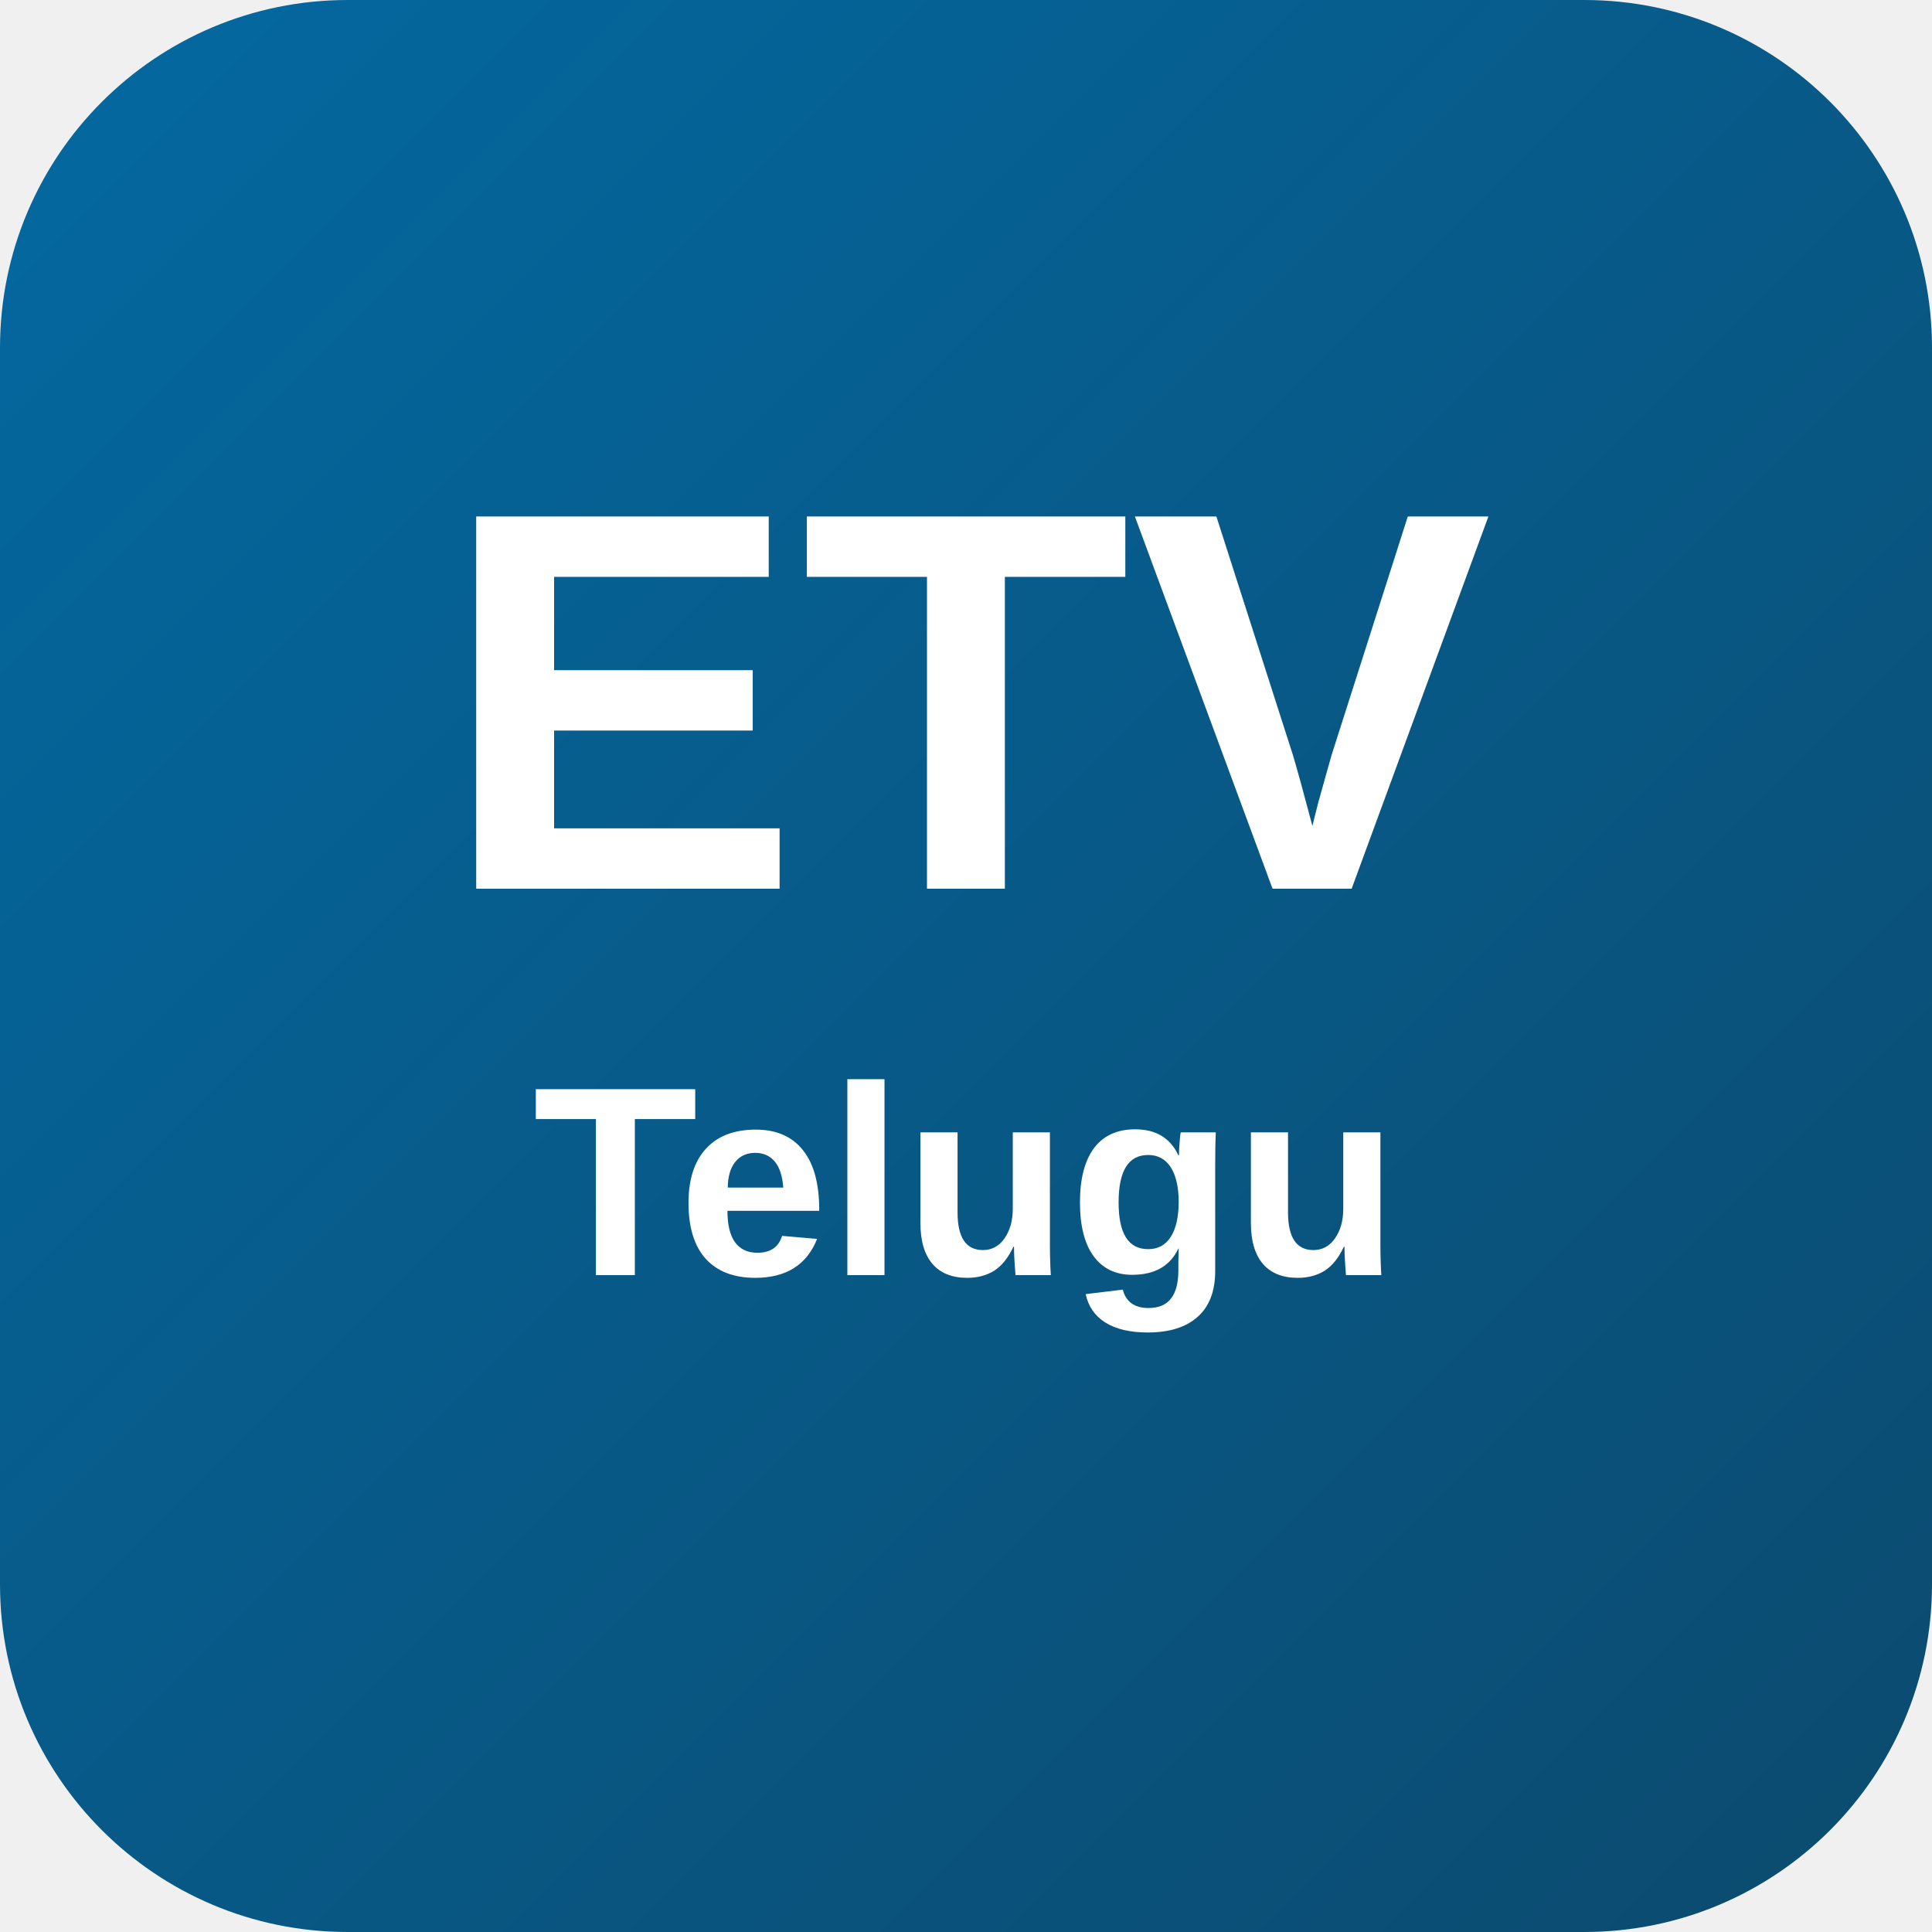
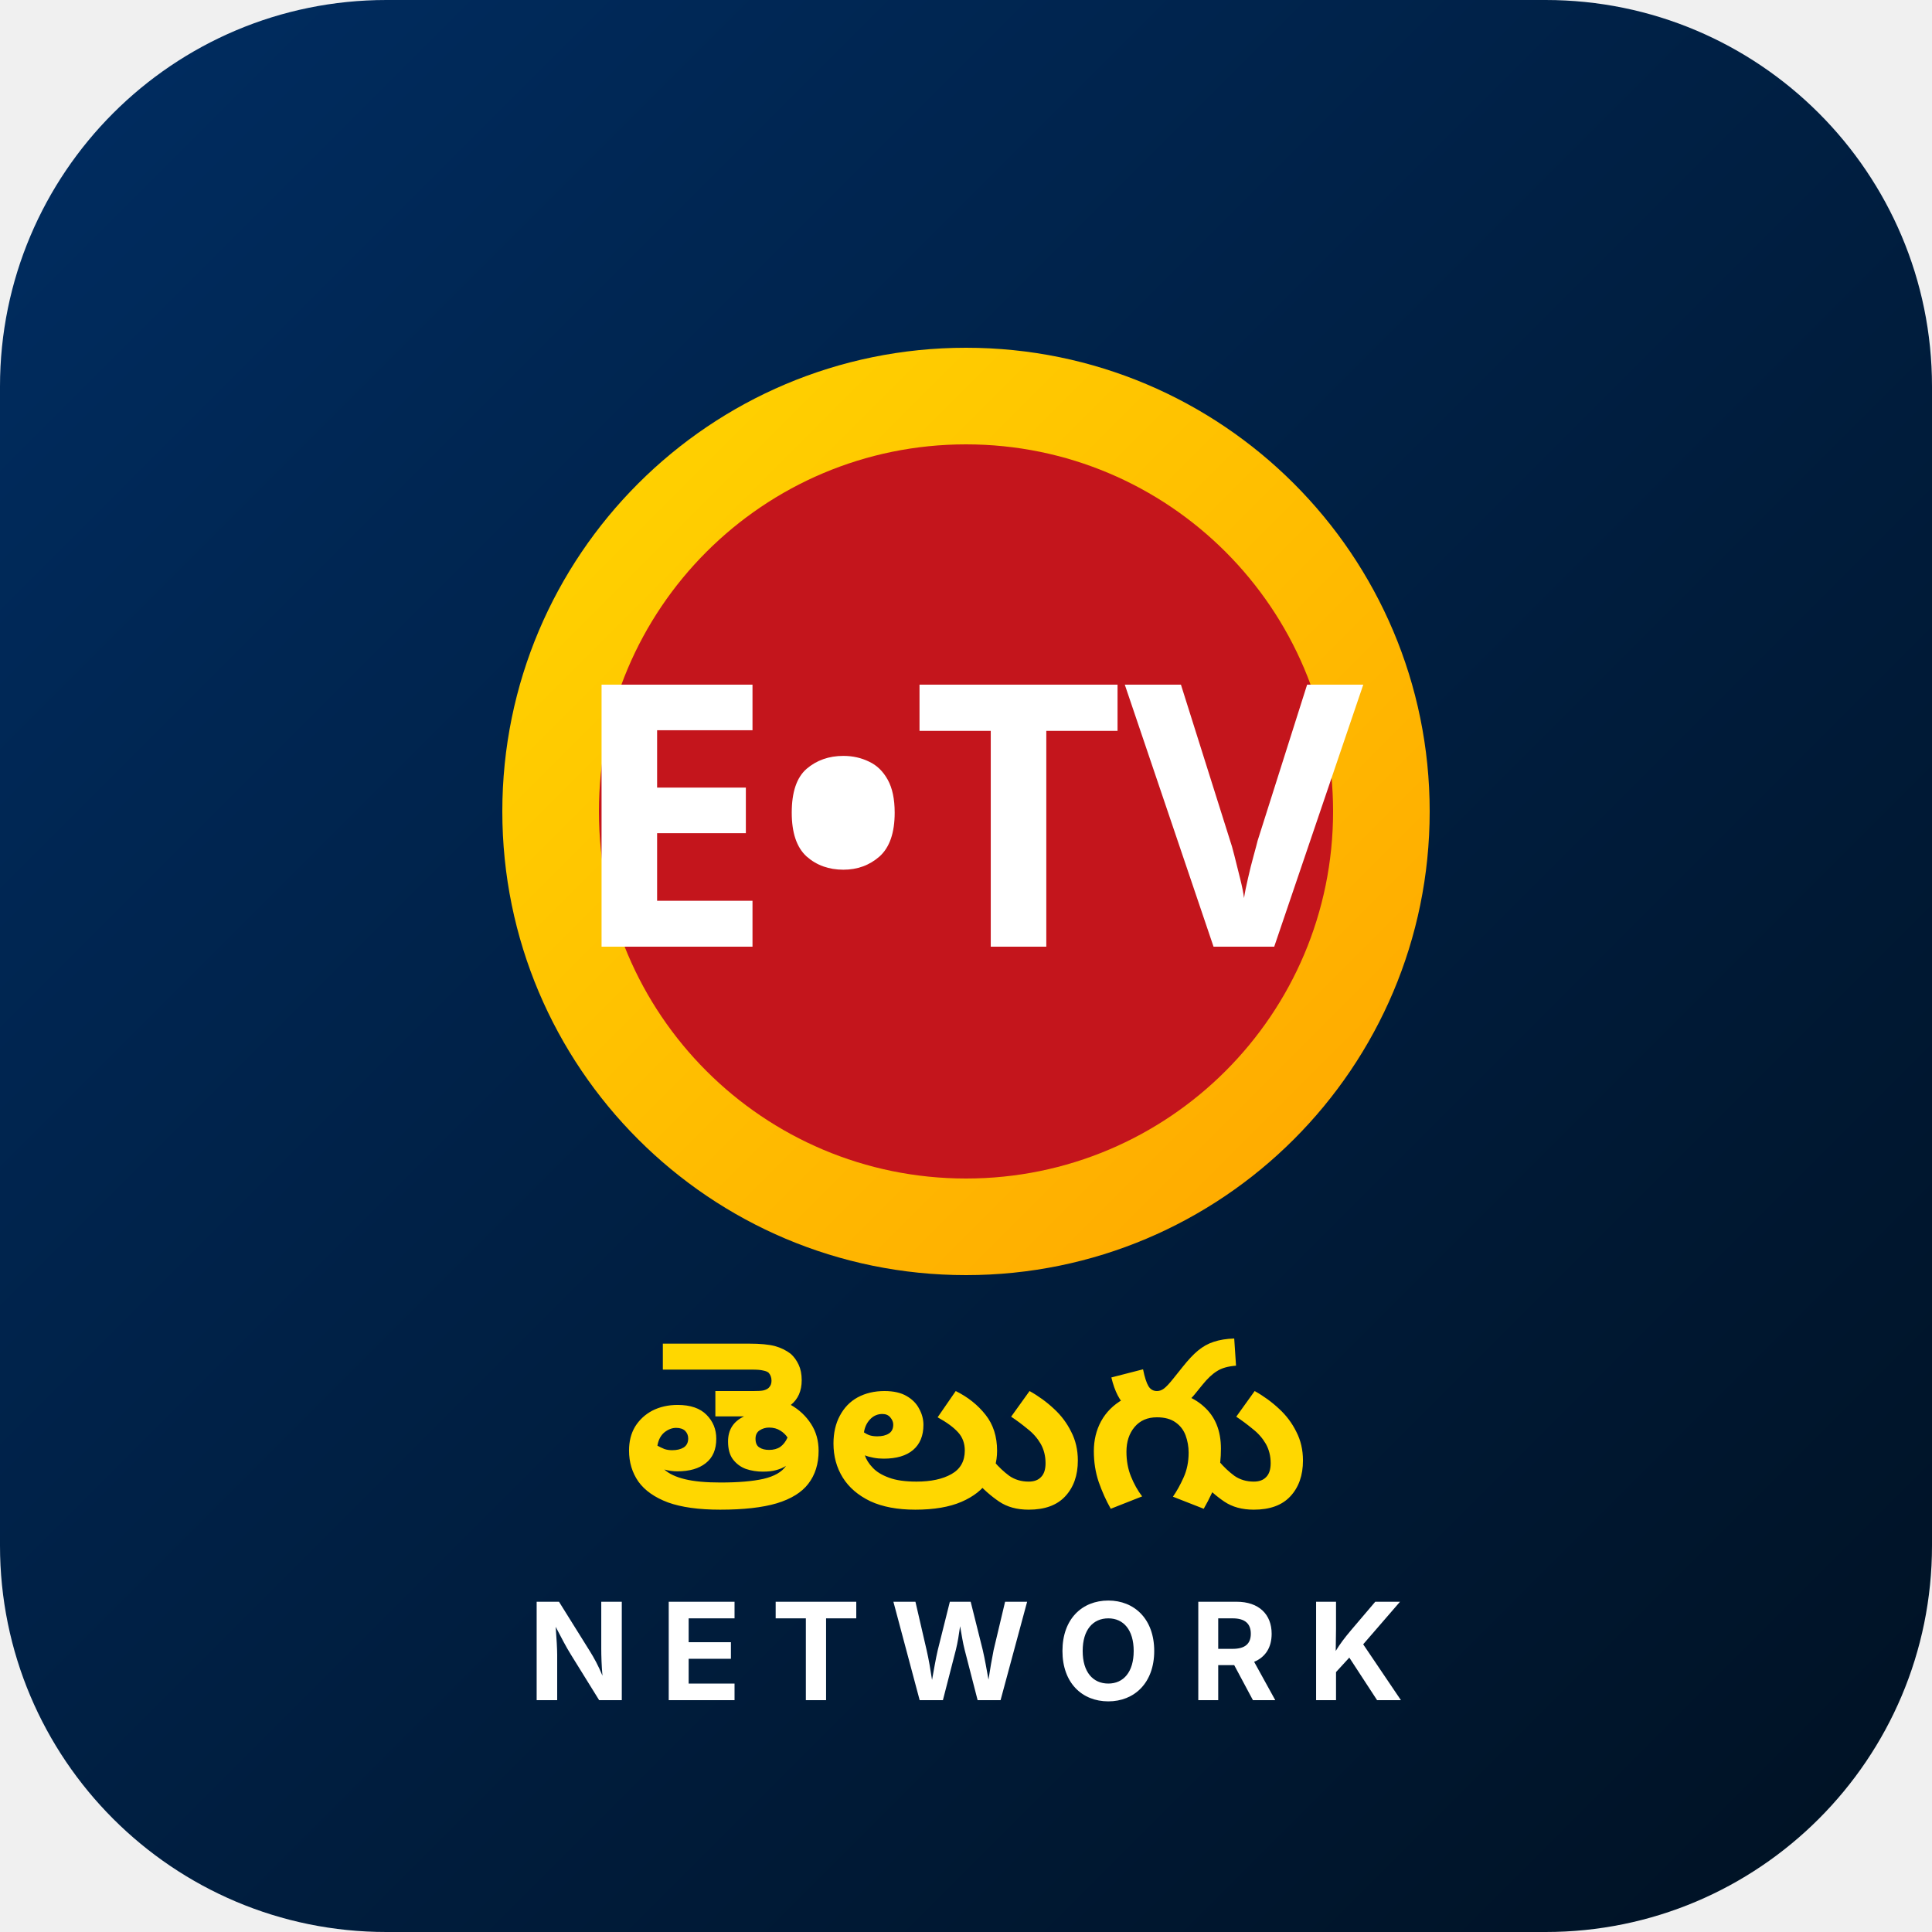
<svg xmlns="http://www.w3.org/2000/svg" viewBox="0 0 100 100" width="100" height="100">
  <defs>
-     <linearGradient id="g_etv" x1="0" y1="0" x2="1" y2="1">
-       <stop offset="0%" stop-color="#0369A1" />
-       <stop offset="100%" stop-color="#0C4A6E" />
+     <linearGradient id="etv_bg" x1="0" y1="0" x2="1" y2="1">
+       <stop offset="0%" stop-color="#002D62" />
+       <stop offset="100%" stop-color="#001122" />
+     </linearGradient>
+     <linearGradient id="etv_gold" x1="0" y1="0" x2="1" y2="1">
+       <stop offset="0%" stop-color="#FFD700" />
+       <stop offset="100%" stop-color="#FFA500" />
    </linearGradient>
  </defs>
-   <rect width="100" height="100" rx="18" fill="url(#g_etv)" />
-   <text x="50" y="46" font-family="Arial Black,Arial,sans-serif" font-weight="900" font-size="28" fill="#fff" text-anchor="middle">ETV</text>
-   <text x="50" y="66" font-family="Arial,sans-serif" font-weight="700" font-size="14" fill="#fff" text-anchor="middle">Telugu</text>
+   <rect width="100" height="100" rx="20" fill="url(#etv_bg)" />
+   <circle cx="50" cy="42" r="24" fill="url(#etv_gold)" />
+   <circle cx="50" cy="42" r="19" fill="#C4151C" />
+   <text x="50" y="49" font-family="'Arial Black', sans-serif" font-weight="900" font-size="19" fill="#FFFFFF" text-anchor="middle">E•TV</text>
+   <text x="50" y="78" font-family="'Inter', sans-serif" font-weight="900" font-size="12" fill="#FFD700" text-anchor="middle">తెలుగు</text>
+   <text x="50" y="88" font-family="'Inter', sans-serif" font-weight="700" font-size="7" fill="#FFFFFF" text-anchor="middle" letter-spacing="1.5">NETWORK</text>
</svg>
